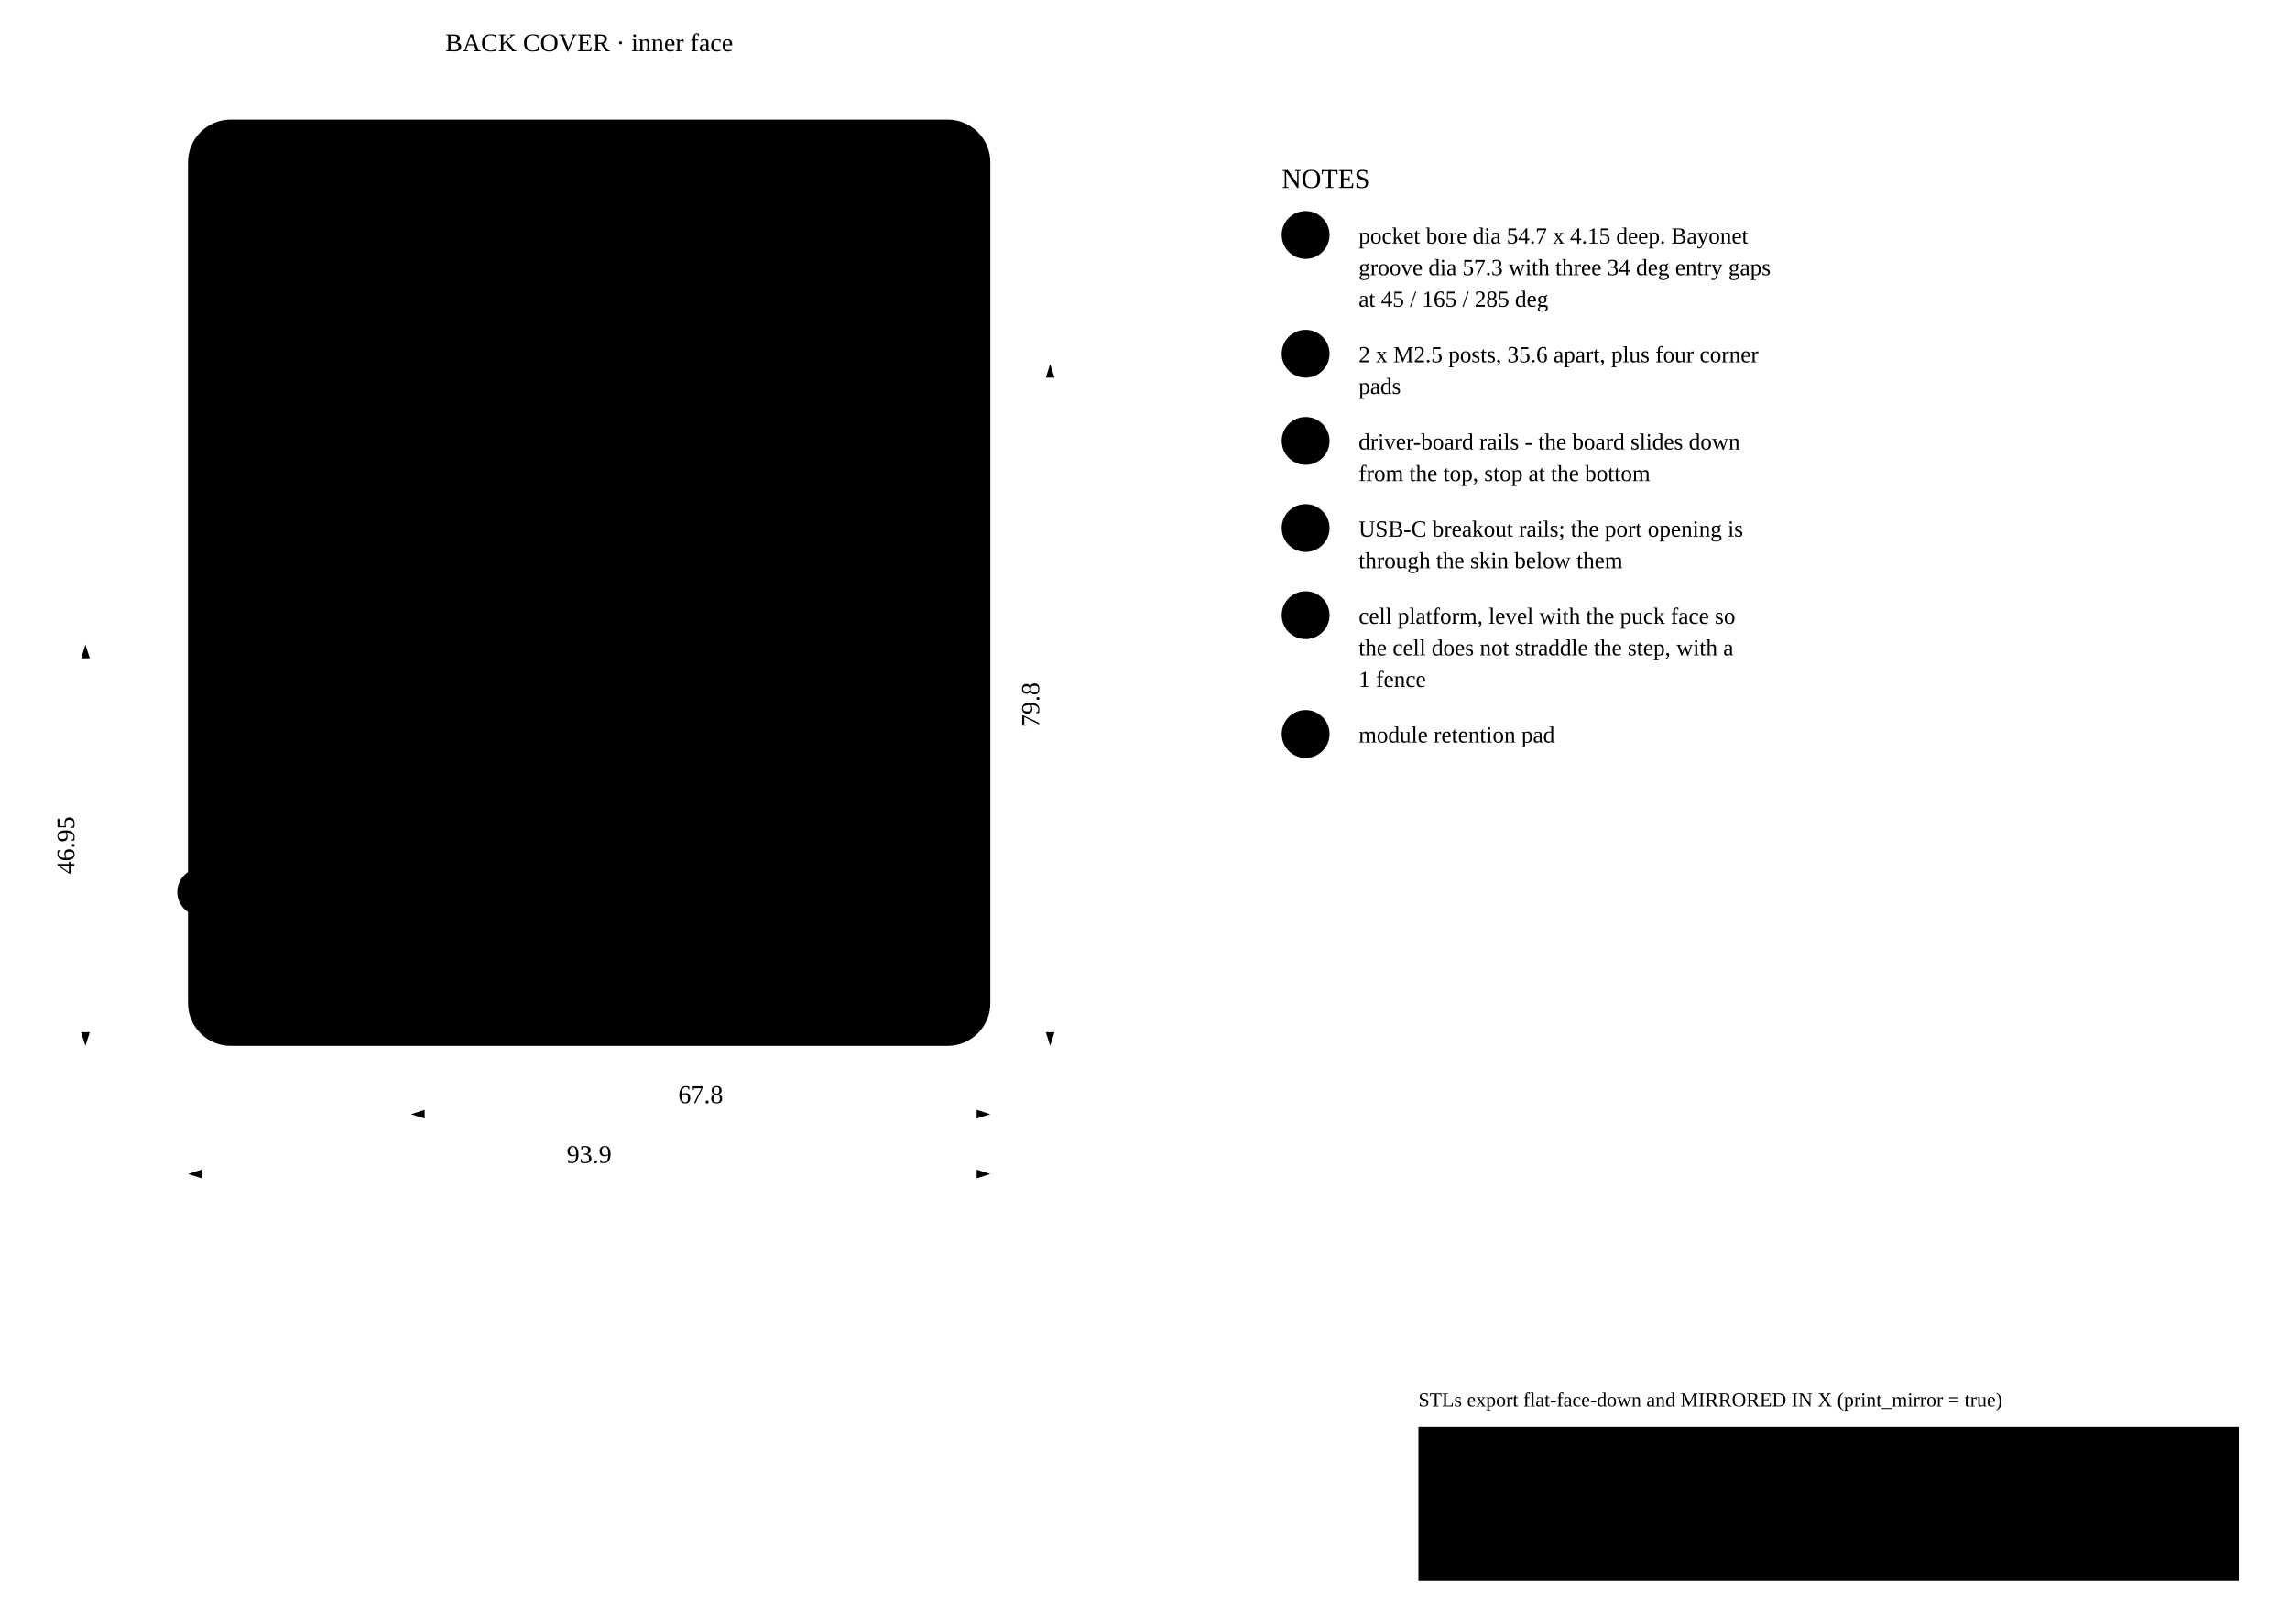
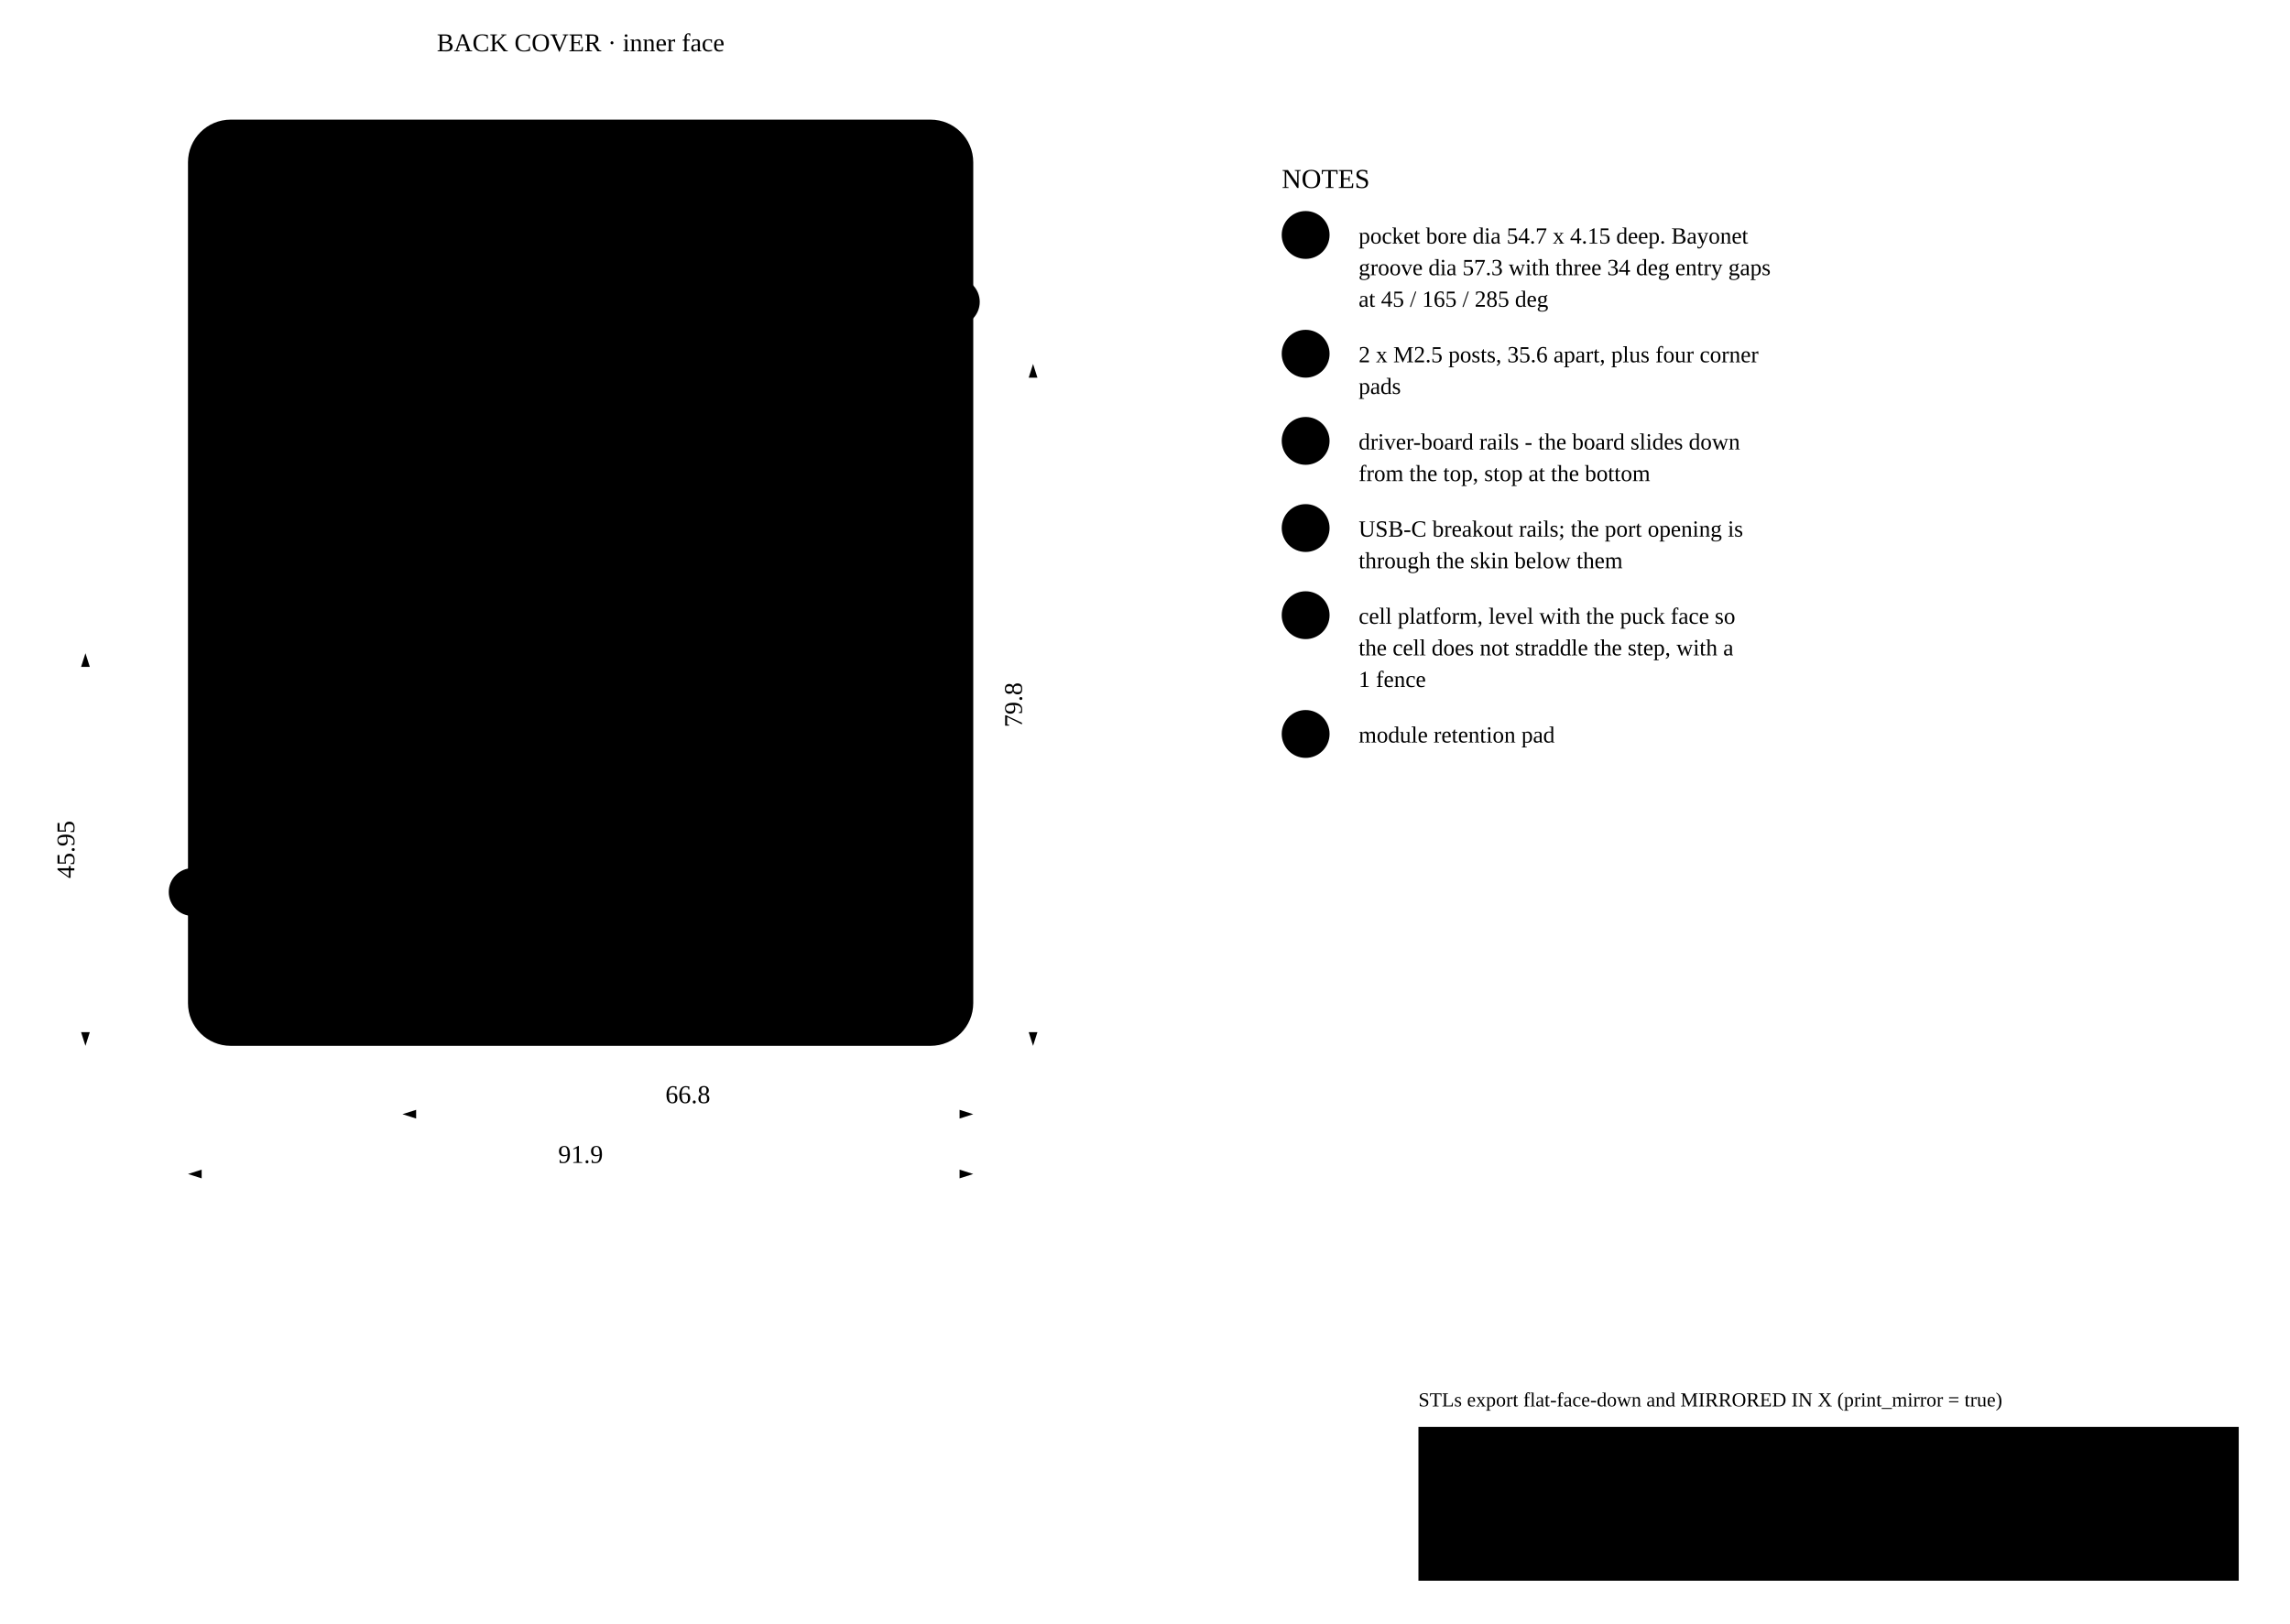
<svg xmlns="http://www.w3.org/2000/svg" class="dwg" width="1072" height="760" id="s5" viewBox="0 0 268 190" role="img">
-   <rect class="part" x="22.00" y="14.00" width="93.90" height="108.40" rx="5.00" />
-   <rect class="hid" x="26.85" y="17.05" width="79.50" height="104.00" rx="1.50" />
-   <circle class="edge" cx="68.95" cy="75.45" r="31.65" />
-   <circle class="cut" cx="68.95" cy="75.45" r="27.35" />
-   <circle class="hid" cx="68.95" cy="75.45" r="28.65" />
-   <circle class="cut" cx="110.70" cy="108.40" r="2.70" />
-   <circle class="cut" cx="110.70" cy="68.20" r="2.70" />
-   <circle class="cut" cx="110.70" cy="28.00" r="2.70" />
-   <rect class="plat" x="26.30" y="67.90" width="63.25" height="52.60" rx="1.00" />
-   <circle class="boss" cx="48.10" cy="60.40" r="3.25" />
-   <circle class="boss" cx="48.10" cy="24.80" r="3.25" />
-   <circle class="boss" cx="30.50" cy="64.00" r="3.00" />
-   <circle class="boss" cx="30.50" cy="21.20" r="3.00" />
-   <circle class="boss" cx="65.70" cy="64.00" r="3.00" />
-   <circle class="boss" cx="65.70" cy="21.20" r="3.00" />
-   <rect class="boss" x="70.20" y="17.70" width="3.00" height="47.25" rx="0.00" />
-   <rect class="boss" x="101.06" y="17.70" width="3.00" height="47.25" rx="0.00" />
-   <rect class="boss" x="26.05" y="112.35" width="17.00" height="2.00" rx="0.00" />
-   <rect class="boss" x="26.05" y="108.45" width="17.00" height="2.00" rx="0.00" />
-   <rect class="cut" x="29.80" y="109.55" width="9.50" height="3.70" rx="1.20" />
-   <rect class="pad" x="44.75" y="110.20" width="42.00" height="7.00" rx="0.80" />
-   <rect class="pad" x="44.75" y="19.20" width="42.00" height="7.00" rx="0.80" />
-   <text class="vlabel" x="68.95" y="6.00" text-anchor="middle" font-size="3.0">BACK COVER  ·  inner face</text>
-   <line class="ext" x1="22.00" y1="75.45" x2="8.80" y2="75.45" />
+   <rect class="part" x="22.00" y="14.00" width="91.90" height="108.40" rx="5.00" />
+   <rect class="hid" x="25.85" y="17.05" width="79.50" height="104.00" rx="1.50" />
+   <circle class="edge" cx="67.95" cy="76.45" r="31.65" />
+   <circle class="cut" cx="67.95" cy="76.45" r="27.35" />
+   <circle class="hid" cx="67.95" cy="76.45" r="28.65" />
+   <circle class="cut" cx="109.20" cy="108.40" r="2.70" />
+   <circle class="cut" cx="109.20" cy="68.20" r="2.70" />
+   <circle class="cut" cx="109.20" cy="28.00" r="2.70" />
+   <rect class="plat" x="25.30" y="67.90" width="63.25" height="52.60" rx="1.00" />
+   <circle class="boss" cx="47.10" cy="60.40" r="3.25" />
+   <circle class="boss" cx="47.10" cy="24.80" r="3.25" />
+   <circle class="boss" cx="29.50" cy="64.00" r="3.00" />
+   <circle class="boss" cx="29.50" cy="21.20" r="3.00" />
+   <circle class="boss" cx="64.70" cy="64.00" r="3.00" />
+   <circle class="boss" cx="64.70" cy="21.20" r="3.00" />
+   <rect class="boss" x="69.20" y="17.70" width="3.00" height="47.25" rx="0.00" />
+   <rect class="boss" x="100.06" y="17.70" width="3.00" height="47.25" rx="0.00" />
+   <rect class="boss" x="25.05" y="112.35" width="17.00" height="2.00" rx="0.00" />
+   <rect class="boss" x="25.05" y="108.45" width="17.00" height="2.00" rx="0.00" />
+   <rect class="cut" x="28.80" y="109.55" width="9.50" height="3.70" rx="1.20" />
+   <rect class="pad" x="43.75" y="110.20" width="42.00" height="7.00" rx="0.80" />
+   <rect class="pad" x="43.75" y="19.20" width="42.00" height="7.00" rx="0.80" />
+   <text class="vlabel" x="67.95" y="6.00" text-anchor="middle" font-size="3.0">BACK COVER  ·  inner face</text>
+   <line class="ext" x1="22.00" y1="76.45" x2="8.80" y2="76.45" />
  <line class="ext" x1="22.00" y1="122.40" x2="8.80" y2="122.40" />
-   <line class="dim" x1="10.00" y1="75.45" x2="10.00" y2="122.40" />
-   <path class="arrow" d="M10.00,75.45 L10.51,77.05 L9.49,77.05 Z" />
+   <line class="dim" x1="10.00" y1="76.45" x2="10.00" y2="122.40" />
+   <path class="arrow" d="M10.00,76.45 L10.51,78.05 L9.49,78.05 Z" />
  <path class="arrow" d="M10.00,122.40 L9.49,120.80 L10.51,120.80 Z" />
-   <text class="dimtxt" x="8.70" y="98.93" text-anchor="middle" font-size="3.0" transform="rotate(-90 8.70 98.93)">46.95</text>
+   <text class="dimtxt" x="8.70" y="99.43" text-anchor="middle" font-size="3.0" transform="rotate(-90 8.70 99.43)">45.95</text>
  <line class="ext" x1="22.00" y1="122.40" x2="22.00" y2="138.60" />
-   <line class="ext" x1="115.90" y1="122.40" x2="115.90" y2="138.60" />
-   <line class="dim" x1="22.00" y1="137.40" x2="115.90" y2="137.40" />
+   <line class="ext" x1="113.90" y1="122.40" x2="113.90" y2="138.60" />
+   <line class="dim" x1="22.00" y1="137.40" x2="113.90" y2="137.40" />
  <path class="arrow" d="M22.00,137.40 L23.60,136.89 L23.60,137.91 Z" />
-   <path class="arrow" d="M115.90,137.40 L114.30,137.91 L114.30,136.89 Z" />
-   <text class="dimtxt" x="68.95" y="136.10" text-anchor="middle" font-size="3.0">93.9</text>
-   <line class="ext" x1="48.10" y1="42.60" x2="48.10" y2="131.60" />
-   <line class="ext" x1="115.90" y1="42.60" x2="115.90" y2="131.60" />
-   <line class="dim" x1="48.10" y1="130.40" x2="115.90" y2="130.40" />
-   <path class="arrow" d="M48.10,130.40 L49.70,129.89 L49.70,130.91 Z" />
-   <path class="arrow" d="M115.90,130.40 L114.30,130.91 L114.30,129.89 Z" />
-   <text class="dimtxt" x="82.00" y="129.10" text-anchor="middle" font-size="3.0">67.8</text>
-   <line class="ext" x1="48.10" y1="42.60" x2="124.10" y2="42.60" />
-   <line class="ext" x1="48.10" y1="122.40" x2="124.10" y2="122.40" />
-   <line class="dim" x1="122.90" y1="42.60" x2="122.90" y2="122.40" />
-   <path class="arrow" d="M122.90,42.60 L123.41,44.20 L122.39,44.20 Z" />
-   <path class="arrow" d="M122.90,122.40 L122.39,120.80 L123.41,120.80 Z" />
-   <text class="dimtxt" x="121.60" y="82.50" text-anchor="middle" font-size="3.0" transform="rotate(-90 121.60 82.50)">79.8</text>
-   <line class="dim" x1="88.37" y1="56.03" x2="96.37" y2="49.03" />
-   <path class="arrow" d="M88.37,56.03 L89.24,54.59 L89.91,55.36 Z" />
-   <circle class="balloon" cx="96.37" cy="49.03" r="2.80" />
-   <text class="baltxt" x="96.37" y="50.18" text-anchor="middle" font-size="3.1">1</text>
-   <line class="dim" x1="48.10" y1="24.80" x2="60.10" y2="30.80" />
-   <path class="arrow" d="M48.10,24.80 L49.76,25.06 L49.30,25.97 Z" />
-   <circle class="balloon" cx="60.10" cy="30.80" r="2.80" />
-   <text class="baltxt" x="60.10" y="31.95" text-anchor="middle" font-size="3.1">2</text>
-   <line class="dim" x1="103.86" y1="41.33" x2="112.86" y2="35.33" />
-   <path class="arrow" d="M103.86,41.33 L104.91,40.01 L105.48,40.86 Z" />
-   <circle class="balloon" cx="112.86" cy="35.33" r="2.80" />
-   <text class="baltxt" x="112.86" y="36.48" text-anchor="middle" font-size="3.1">3</text>
-   <line class="dim" x1="34.55" y1="108.40" x2="23.55" y2="104.40" />
-   <path class="arrow" d="M34.55,108.40 L32.87,108.33 L33.22,107.37 Z" />
-   <circle class="balloon" cx="23.55" cy="104.40" r="2.80" />
-   <text class="baltxt" x="23.55" y="105.55" text-anchor="middle" font-size="3.1">4</text>
-   <line class="dim" x1="57.75" y1="68.70" x2="48.75" y2="60.70" />
-   <path class="arrow" d="M57.75,68.70 L56.21,68.02 L56.89,67.25 Z" />
-   <circle class="balloon" cx="48.75" cy="60.70" r="2.80" />
-   <text class="baltxt" x="48.75" y="61.85" text-anchor="middle" font-size="3.1">5</text>
-   <line class="dim" x1="65.75" y1="116.20" x2="78.75" y2="110.20" />
-   <path class="arrow" d="M65.75,116.20 L66.99,115.06 L67.42,115.99 Z" />
-   <circle class="balloon" cx="78.75" cy="110.20" r="2.80" />
-   <text class="baltxt" x="78.75" y="111.35" text-anchor="middle" font-size="3.1">6</text>
+   <path class="arrow" d="M113.90,137.40 L112.30,137.91 L112.30,136.89 Z" />
+   <text class="dimtxt" x="67.95" y="136.10" text-anchor="middle" font-size="3.0">91.9</text>
+   <line class="ext" x1="47.10" y1="42.60" x2="47.10" y2="131.60" />
+   <line class="ext" x1="113.90" y1="42.60" x2="113.90" y2="131.60" />
+   <line class="dim" x1="47.10" y1="130.40" x2="113.90" y2="130.40" />
+   <path class="arrow" d="M47.10,130.40 L48.70,129.89 L48.70,130.91 Z" />
+   <path class="arrow" d="M113.90,130.40 L112.30,130.91 L112.30,129.89 Z" />
+   <text class="dimtxt" x="80.50" y="129.10" text-anchor="middle" font-size="3.0">66.8</text>
+   <line class="ext" x1="47.10" y1="42.60" x2="122.10" y2="42.60" />
+   <line class="ext" x1="47.10" y1="122.40" x2="122.10" y2="122.40" />
+   <line class="dim" x1="120.90" y1="42.60" x2="120.90" y2="122.40" />
+   <path class="arrow" d="M120.90,42.60 L121.41,44.20 L120.39,44.20 Z" />
+   <path class="arrow" d="M120.90,122.40 L120.39,120.80 L121.41,120.80 Z" />
+   <text class="dimtxt" x="119.60" y="82.50" text-anchor="middle" font-size="3.0" transform="rotate(-90 119.60 82.50)">79.8</text>
+   <line class="dim" x1="87.37" y1="57.03" x2="95.37" y2="50.03" />
+   <path class="arrow" d="M87.37,57.03 L88.24,55.59 L88.91,56.36 Z" />
+   <circle class="balloon" cx="95.37" cy="50.03" r="2.80" />
+   <text class="baltxt" x="95.37" y="51.18" text-anchor="middle" font-size="3.1">1</text>
+   <line class="dim" x1="47.10" y1="24.80" x2="59.10" y2="30.80" />
+   <path class="arrow" d="M47.10,24.80 L48.76,25.06 L48.30,25.97 Z" />
+   <circle class="balloon" cx="59.10" cy="30.80" r="2.80" />
+   <text class="baltxt" x="59.10" y="31.95" text-anchor="middle" font-size="3.1">2</text>
+   <line class="dim" x1="102.86" y1="41.33" x2="111.86" y2="35.33" />
+   <path class="arrow" d="M102.86,41.33 L103.91,40.01 L104.48,40.86 Z" />
+   <circle class="balloon" cx="111.86" cy="35.33" r="2.80" />
+   <text class="baltxt" x="111.86" y="36.48" text-anchor="middle" font-size="3.1">3</text>
+   <line class="dim" x1="33.55" y1="108.40" x2="22.55" y2="104.40" />
+   <path class="arrow" d="M33.55,108.40 L31.87,108.33 L32.22,107.37 Z" />
+   <circle class="balloon" cx="22.55" cy="104.40" r="2.80" />
+   <text class="baltxt" x="22.55" y="105.55" text-anchor="middle" font-size="3.1">4</text>
+   <line class="dim" x1="56.75" y1="68.70" x2="47.75" y2="60.70" />
+   <path class="arrow" d="M56.75,68.70 L55.21,68.02 L55.89,67.25 Z" />
+   <circle class="balloon" cx="47.75" cy="60.70" r="2.80" />
+   <text class="baltxt" x="47.75" y="61.85" text-anchor="middle" font-size="3.1">5</text>
+   <line class="dim" x1="64.75" y1="116.20" x2="77.75" y2="110.20" />
+   <path class="arrow" d="M64.75,116.20 L65.99,115.06 L66.42,115.99 Z" />
+   <circle class="balloon" cx="77.75" cy="110.20" r="2.80" />
+   <text class="baltxt" x="77.75" y="111.35" text-anchor="middle" font-size="3.1">6</text>
  <text class="vlabel" x="150.00" y="22.00" text-anchor="start" font-size="3.2">NOTES</text>
  <circle class="balloon" cx="152.80" cy="27.50" r="2.80" />
  <text class="baltxt" x="152.80" y="28.65" text-anchor="middle" font-size="3.1">1</text>
  <text class="note" x="159.00" y="28.50" text-anchor="start" font-size="2.7">pocket bore dia 54.7 x 4.15 deep. Bayonet</text>
  <text class="note" x="159.00" y="32.20" text-anchor="start" font-size="2.7">groove dia 57.3 with three 34 deg entry gaps</text>
  <text class="note" x="159.00" y="35.90" text-anchor="start" font-size="2.7">at 45 / 165 / 285 deg</text>
  <circle class="balloon" cx="152.80" cy="41.40" r="2.80" />
  <text class="baltxt" x="152.80" y="42.55" text-anchor="middle" font-size="3.1">2</text>
  <text class="note" x="159.00" y="42.40" text-anchor="start" font-size="2.7">2 x M2.5 posts, 35.6 apart, plus four corner</text>
  <text class="note" x="159.00" y="46.10" text-anchor="start" font-size="2.7">pads</text>
  <circle class="balloon" cx="152.80" cy="51.60" r="2.80" />
  <text class="baltxt" x="152.80" y="52.75" text-anchor="middle" font-size="3.1">3</text>
  <text class="note" x="159.00" y="52.60" text-anchor="start" font-size="2.7">driver-board rails - the board slides down</text>
  <text class="note" x="159.00" y="56.30" text-anchor="start" font-size="2.7">from the top, stop at the bottom</text>
  <circle class="balloon" cx="152.80" cy="61.80" r="2.80" />
  <text class="baltxt" x="152.80" y="62.95" text-anchor="middle" font-size="3.1">4</text>
  <text class="note" x="159.00" y="62.80" text-anchor="start" font-size="2.7">USB-C breakout rails; the port opening is</text>
  <text class="note" x="159.00" y="66.50" text-anchor="start" font-size="2.7">through the skin below them</text>
  <circle class="balloon" cx="152.80" cy="72.00" r="2.80" />
  <text class="baltxt" x="152.80" y="73.15" text-anchor="middle" font-size="3.1">5</text>
  <text class="note" x="159.00" y="73.00" text-anchor="start" font-size="2.7">cell platform, level with the puck face so</text>
  <text class="note" x="159.00" y="76.70" text-anchor="start" font-size="2.7">the cell does not straddle the step, with a</text>
  <text class="note" x="159.00" y="80.40" text-anchor="start" font-size="2.7">1 fence</text>
  <circle class="balloon" cx="152.80" cy="85.90" r="2.80" />
  <text class="baltxt" x="152.80" y="87.05" text-anchor="middle" font-size="3.1">6</text>
  <text class="note" x="159.00" y="86.90" text-anchor="start" font-size="2.7">module retention pad</text>
  <text class="note" x="166.00" y="164.60" text-anchor="start" font-size="2.35">STLs export flat-face-down and MIRRORED IN X (print_mirror = true)</text>
  <rect class="tbframe" x="166.00" y="167.00" width="96.00" height="18.00" rx="0.00" />
  <line class="tbrule" x1="166.00" y1="176.00" x2="262.00" y2="176.00" />
  <line class="tbrule" x1="218.80" y1="176.00" x2="218.80" y2="185.00" />
  <line class="tbrule" x1="240.88" y1="176.00" x2="240.88" y2="185.00" />
  <text class="tbname" x="168.00" y="173.12" text-anchor="start" font-size="3.6">BACK COVER</text>
  <text class="tbmeta" x="168.00" y="182.30" text-anchor="start" font-size="2.4">UNITS mm · SCALE 1:1</text>
  <text class="tbmeta" x="221.20" y="182.30" text-anchor="start" font-size="2.4">SHEET 5/8</text>
  <text class="tbmeta" x="242.80" y="182.30" text-anchor="start" font-size="2.4">REV E</text>
</svg>
